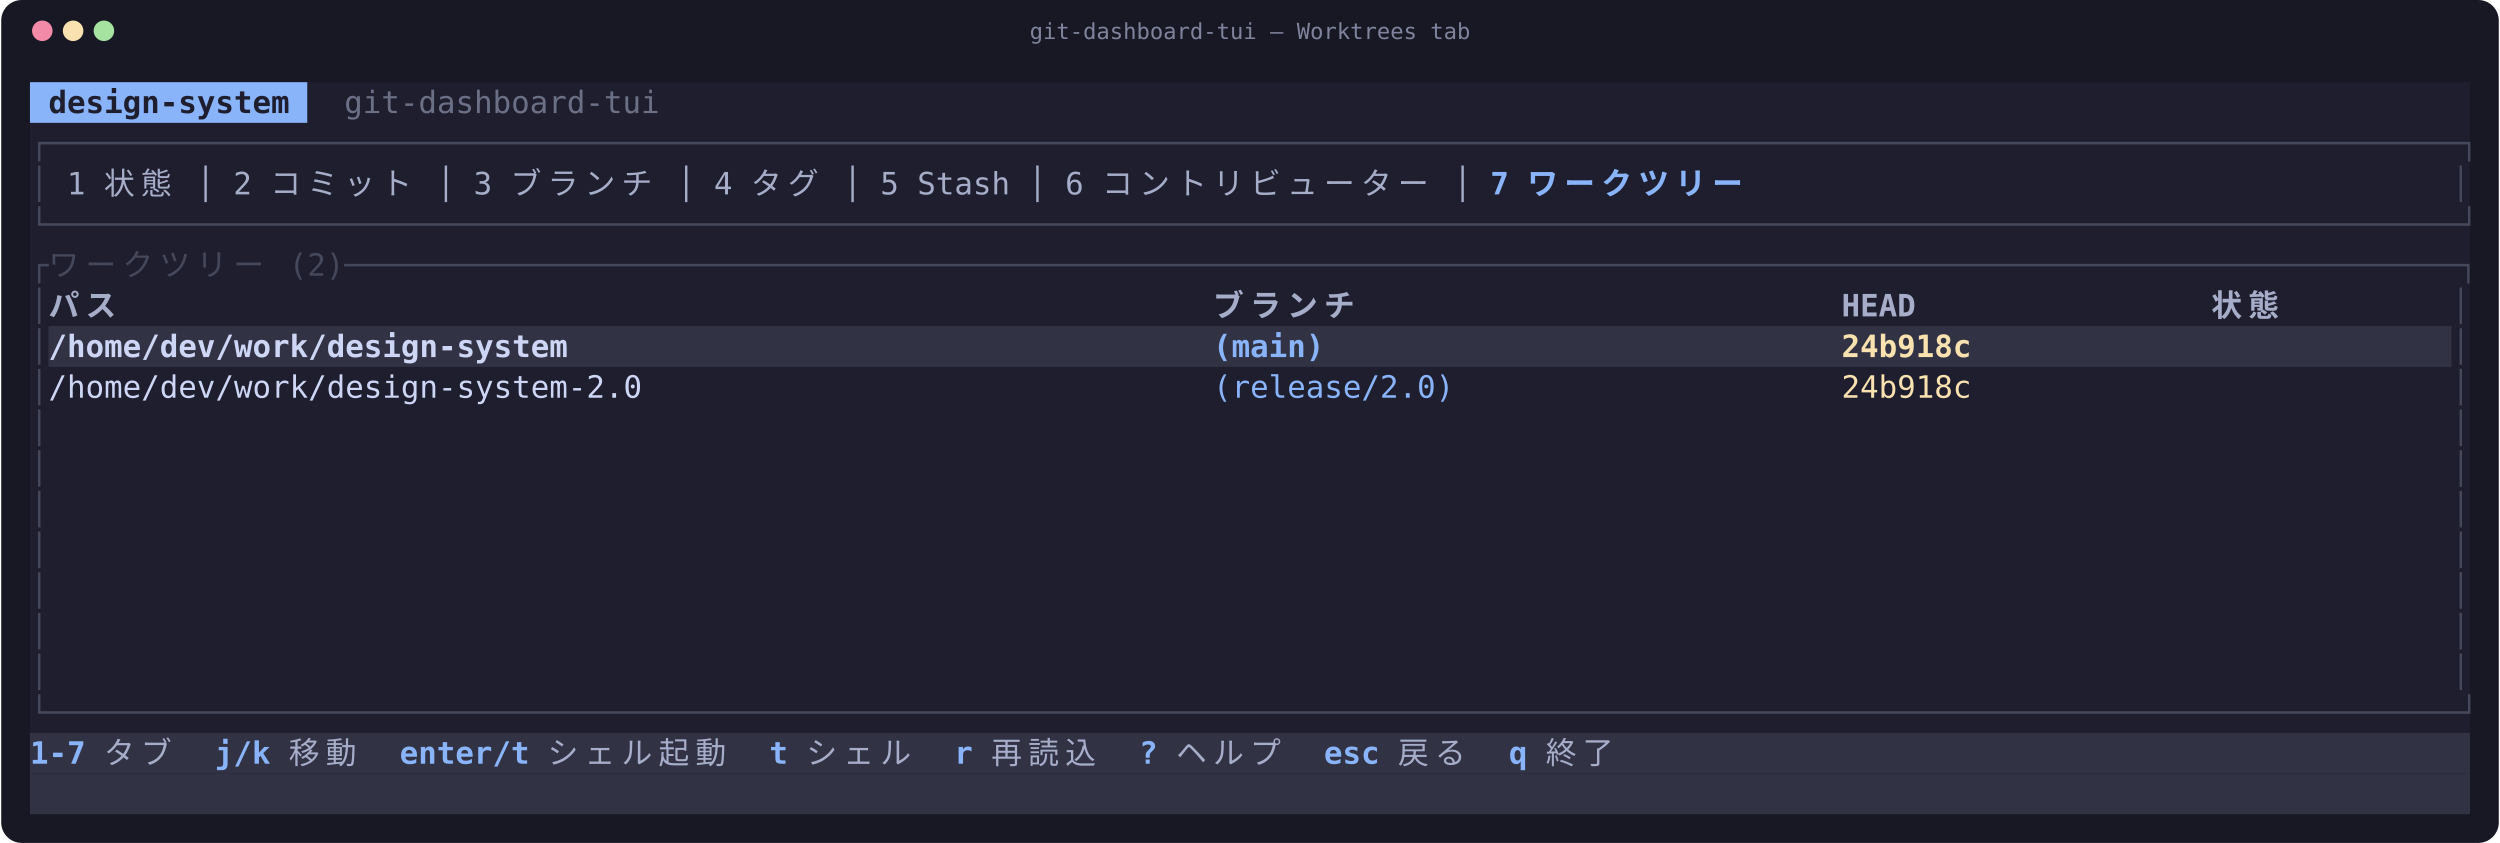
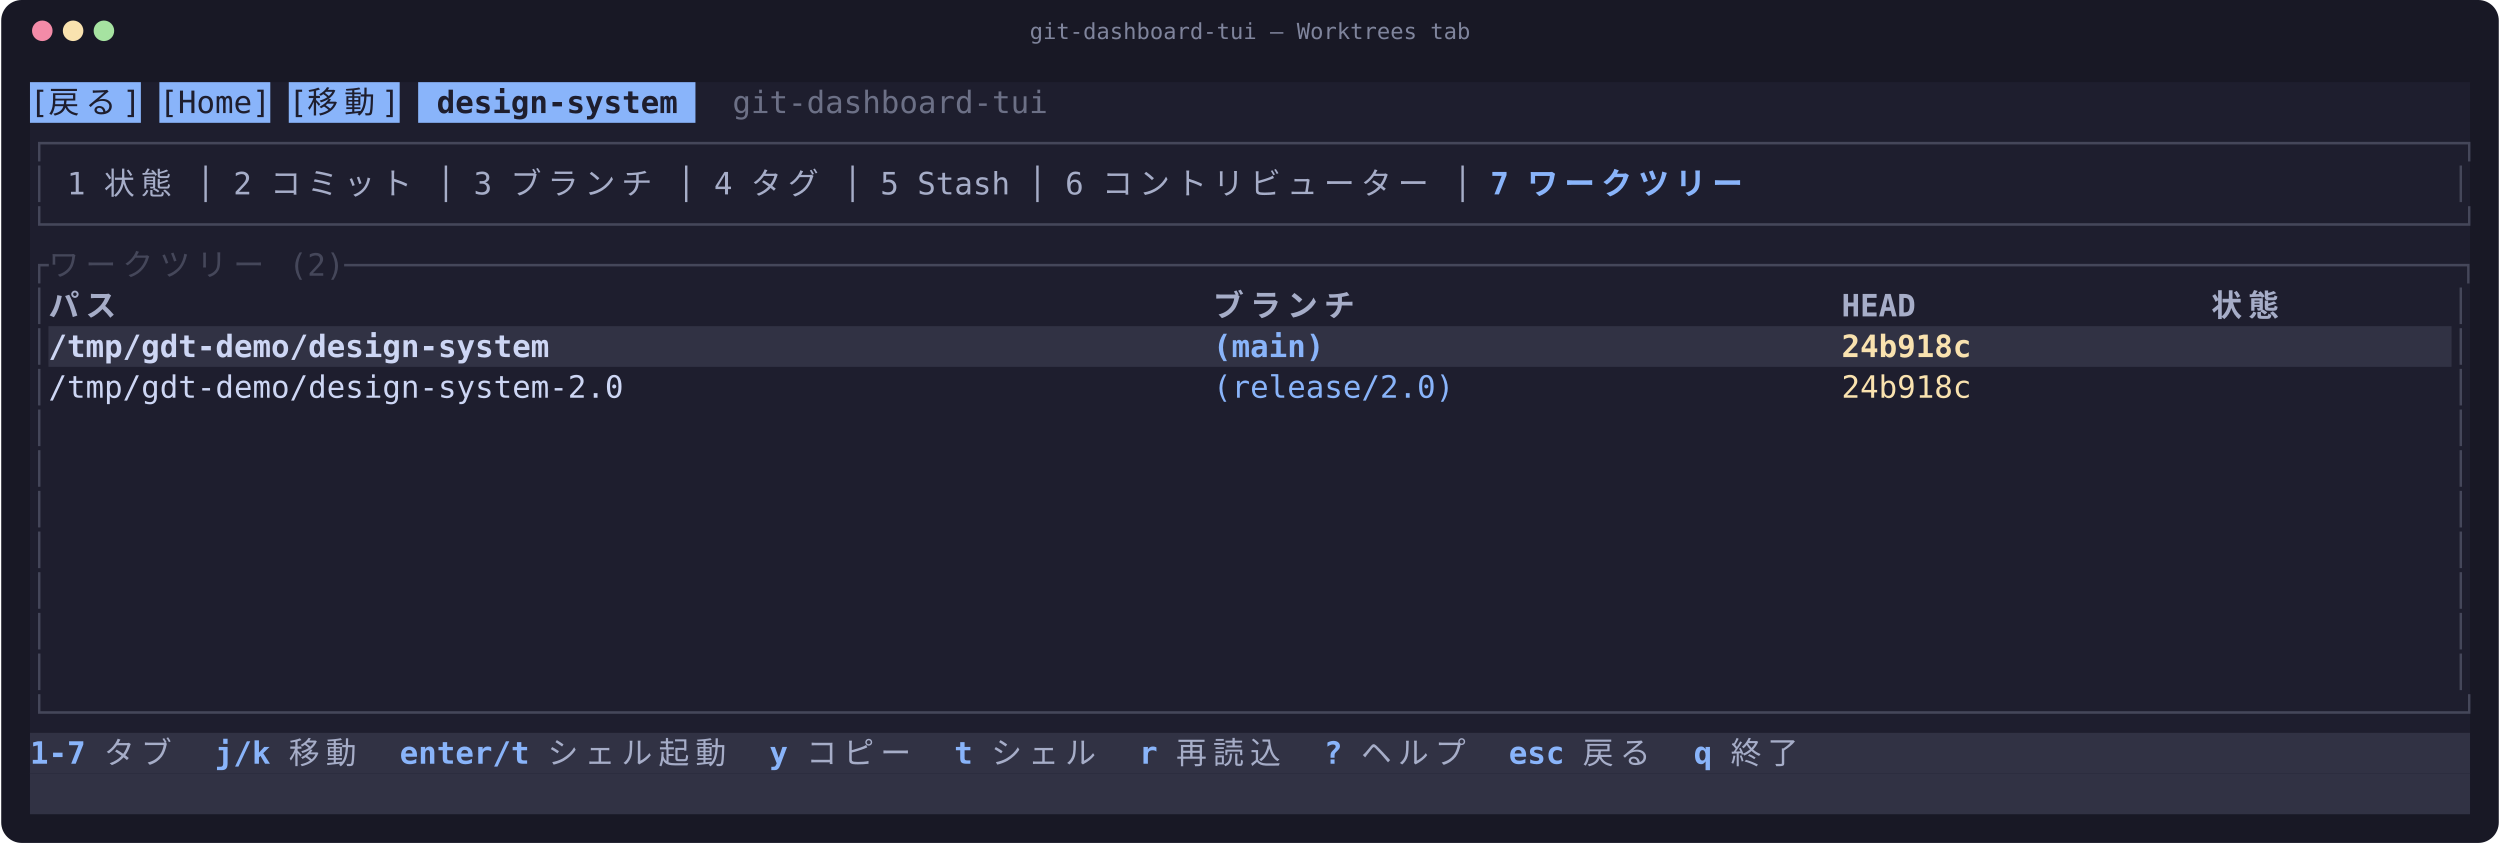
<svg xmlns="http://www.w3.org/2000/svg" width="1216" height="410" viewBox="0 0 1216.00 410.40" font-family="ui-monospace,SFMono-Regular,Menlo,Consolas,'DejaVu Sans Mono','Noto Sans Mono CJK JP','Hiragino Kaku Gothic ProN','Yu Gothic',monospace" font-size="15.0">
  <rect width="1216.00" height="410.40" rx="10" fill="#181825" />
  <circle cx="20.0" cy="15.0" r="5" fill="#f38ba8" />
  <circle cx="35.0" cy="15.0" r="5" fill="#f9e2af" />
  <circle cx="50.0" cy="15.0" r="5" fill="#a6e3a1" />
  <text x="608.0" y="19.0" fill="#7f849c" font-size="10.8" text-anchor="middle">git-dashboard-tui — Worktrees tab</text>
  <rect x="14.00" y="40.00" width="1188.00" height="356.40" fill="#1e1e2e" />
-   <rect x="14.00" y="40.00" width="135.00" height="19.80" fill="#89b4fa" />
-   <text x="23.00" y="55.05" fill="#1e1e2e" font-weight="bold" xml:space="preserve">design-system</text>
-   <text x="167.00" y="55.05" fill="#6c7086" xml:space="preserve">git-dashboard-tui</text>
-   <text x="14.00" y="74.85" fill="#45475a" xml:space="preserve">┌──────────────────────────────────────────────────────────────────────────────────────────────────────────────────────────────────┐</text>
-   <text x="14.00" y="94.65" fill="#45475a" xml:space="preserve">│</text>
-   <text x="32.00" y="94.65" fill="#a6adc8" xml:space="preserve">1</text>
-   <text x="50.00" y="94.65" fill="#a6adc8">状</text>
-   <text x="68.00" y="94.65" fill="#a6adc8">態</text>
-   <text x="95.00" y="94.65" fill="#a6adc8" xml:space="preserve">│</text>
-   <text x="113.00" y="94.65" fill="#a6adc8" xml:space="preserve">2</text>
-   <text x="131.00" y="94.65" fill="#a6adc8">コ</text>
-   <text x="149.00" y="94.65" fill="#a6adc8">ミ</text>
-   <text x="167.00" y="94.65" fill="#a6adc8">ッ</text>
-   <text x="185.00" y="94.65" fill="#a6adc8">ト</text>
-   <text x="212.00" y="94.65" fill="#a6adc8" xml:space="preserve">│</text>
-   <text x="230.00" y="94.65" fill="#a6adc8" xml:space="preserve">3</text>
-   <text x="248.00" y="94.65" fill="#a6adc8">ブ</text>
-   <text x="266.00" y="94.65" fill="#a6adc8">ラ</text>
-   <text x="284.00" y="94.65" fill="#a6adc8">ン</text>
-   <text x="302.00" y="94.65" fill="#a6adc8">チ</text>
-   <text x="329.00" y="94.65" fill="#a6adc8" xml:space="preserve">│</text>
-   <text x="347.00" y="94.65" fill="#a6adc8" xml:space="preserve">4</text>
-   <text x="365.00" y="94.65" fill="#a6adc8">タ</text>
-   <text x="383.00" y="94.65" fill="#a6adc8">グ</text>
-   <text x="410.00" y="94.65" fill="#a6adc8" xml:space="preserve">│</text>
-   <text x="428.00" y="94.65" fill="#a6adc8" xml:space="preserve">5</text>
-   <text x="446.00" y="94.65" fill="#a6adc8" xml:space="preserve">Stash</text>
-   <text x="500.00" y="94.65" fill="#a6adc8" xml:space="preserve">│</text>
-   <text x="518.00" y="94.65" fill="#a6adc8" xml:space="preserve">6</text>
-   <text x="536.00" y="94.65" fill="#a6adc8">コ</text>
-   <text x="554.00" y="94.65" fill="#a6adc8">ン</text>
-   <text x="572.00" y="94.65" fill="#a6adc8">ト</text>
-   <text x="590.00" y="94.65" fill="#a6adc8">リ</text>
-   <text x="608.00" y="94.65" fill="#a6adc8">ビ</text>
-   <text x="626.00" y="94.65" fill="#a6adc8">ュ</text>
-   <text x="644.00" y="94.65" fill="#a6adc8">ー</text>
-   <text x="662.00" y="94.65" fill="#a6adc8">タ</text>
-   <text x="680.00" y="94.65" fill="#a6adc8">ー</text>
-   <text x="707.00" y="94.65" fill="#a6adc8" xml:space="preserve">│</text>
-   <text x="725.00" y="94.65" fill="#89b4fa" font-weight="bold" xml:space="preserve">7</text>
-   <text x="743.00" y="94.65" fill="#89b4fa" font-weight="bold">ワ</text>
-   <text x="761.00" y="94.65" fill="#89b4fa" font-weight="bold">ー</text>
-   <text x="779.00" y="94.65" fill="#89b4fa" font-weight="bold">ク</text>
-   <text x="797.00" y="94.65" fill="#89b4fa" font-weight="bold">ツ</text>
-   <text x="815.00" y="94.65" fill="#89b4fa" font-weight="bold">リ</text>
-   <text x="833.00" y="94.65" fill="#89b4fa" font-weight="bold">ー</text>
-   <text x="1193.00" y="94.65" fill="#45475a" xml:space="preserve">│</text>
-   <text x="14.00" y="114.45" fill="#45475a" xml:space="preserve">└──────────────────────────────────────────────────────────────────────────────────────────────────────────────────────────────────┘</text>
-   <text x="14.00" y="134.25" fill="#45475a">┌</text>
-   <text x="23.00" y="134.25" fill="#45475a">ワ</text>
-   <text x="41.00" y="134.25" fill="#45475a">ー</text>
-   <text x="59.00" y="134.25" fill="#45475a">ク</text>
-   <text x="77.00" y="134.25" fill="#45475a">ツ</text>
-   <text x="95.00" y="134.25" fill="#45475a">リ</text>
-   <text x="113.00" y="134.25" fill="#45475a">ー</text>
-   <text x="140.00" y="134.25" fill="#45475a" xml:space="preserve">(2)──────────────────────────────────────────────────────────────────────────────────────────────────────────────────┐</text>
-   <text x="14.00" y="154.05" fill="#45475a" xml:space="preserve">│</text>
-   <text x="23.00" y="154.05" fill="#a6adc8" font-weight="bold">パ</text>
-   <text x="41.00" y="154.05" fill="#a6adc8" font-weight="bold">ス</text>
-   <text x="590.00" y="154.05" fill="#a6adc8" font-weight="bold">ブ</text>
-   <text x="608.00" y="154.05" fill="#a6adc8" font-weight="bold">ラ</text>
-   <text x="626.00" y="154.05" fill="#a6adc8" font-weight="bold">ン</text>
-   <text x="644.00" y="154.05" fill="#a6adc8" font-weight="bold">チ</text>
-   <text x="896.00" y="154.05" fill="#a6adc8" font-weight="bold" xml:space="preserve">HEAD</text>
-   <text x="1076.00" y="154.05" fill="#a6adc8" font-weight="bold">状</text>
-   <text x="1094.00" y="154.05" fill="#a6adc8" font-weight="bold">態</text>
-   <text x="1193.00" y="154.05" fill="#45475a" xml:space="preserve">│</text>
+   <rect x="14.00" y="40.00" width="54.00" height="19.80" fill="#89b4fa" />
+   <rect x="77.00" y="40.00" width="54.00" height="19.80" fill="#89b4fa" />
+   <rect x="140.00" y="40.00" width="54.00" height="19.80" fill="#89b4fa" />
+   <rect x="203.00" y="40.00" width="135.00" height="19.80" fill="#89b4fa" />
+   <text x="14.00" y="55.05" fill="#1e1e2e" textLength="9.00" lengthAdjust="spacingAndGlyphs">[</text>
+   <text x="23.00" y="55.05" fill="#1e1e2e" textLength="18.00" lengthAdjust="spacingAndGlyphs">戻</text>
+   <text x="41.00" y="55.05" fill="#1e1e2e" textLength="18.00" lengthAdjust="spacingAndGlyphs">る</text>
+   <text x="59.00" y="55.05" fill="#1e1e2e" textLength="9.00" lengthAdjust="spacingAndGlyphs" xml:space="preserve">]</text>
+   <text x="77.00" y="55.05" fill="#1e1e2e" textLength="54.00" lengthAdjust="spacingAndGlyphs" xml:space="preserve">[Home]</text>
+   <text x="140.00" y="55.05" fill="#1e1e2e" textLength="9.00" lengthAdjust="spacingAndGlyphs">[</text>
+   <text x="149.00" y="55.05" fill="#1e1e2e" textLength="18.00" lengthAdjust="spacingAndGlyphs">移</text>
+   <text x="167.00" y="55.05" fill="#1e1e2e" textLength="18.00" lengthAdjust="spacingAndGlyphs">動</text>
+   <text x="185.00" y="55.05" fill="#1e1e2e" textLength="9.00" lengthAdjust="spacingAndGlyphs" xml:space="preserve">]</text>
+   <text x="212.00" y="55.05" fill="#1e1e2e" font-weight="bold" textLength="117.00" lengthAdjust="spacingAndGlyphs" xml:space="preserve">design-system</text>
+   <text x="356.00" y="55.05" fill="#6c7086" textLength="153.00" lengthAdjust="spacingAndGlyphs" xml:space="preserve">git-dashboard-tui</text>
+   <text x="14.00" y="74.85" fill="#45475a" textLength="1188.00" lengthAdjust="spacingAndGlyphs" xml:space="preserve">┌──────────────────────────────────────────────────────────────────────────────────────────────────────────────────────────────────┐</text>
+   <text x="14.00" y="94.65" fill="#45475a" textLength="9.00" lengthAdjust="spacingAndGlyphs" xml:space="preserve">│</text>
+   <text x="32.00" y="94.65" fill="#a6adc8" textLength="9.00" lengthAdjust="spacingAndGlyphs" xml:space="preserve">1</text>
+   <text x="50.00" y="94.65" fill="#a6adc8" textLength="18.00" lengthAdjust="spacingAndGlyphs">状</text>
+   <text x="68.00" y="94.65" fill="#a6adc8" textLength="18.00" lengthAdjust="spacingAndGlyphs">態</text>
+   <text x="95.00" y="94.65" fill="#a6adc8" textLength="9.00" lengthAdjust="spacingAndGlyphs" xml:space="preserve">│</text>
+   <text x="113.00" y="94.65" fill="#a6adc8" textLength="9.00" lengthAdjust="spacingAndGlyphs" xml:space="preserve">2</text>
+   <text x="131.00" y="94.65" fill="#a6adc8" textLength="18.00" lengthAdjust="spacingAndGlyphs">コ</text>
+   <text x="149.00" y="94.65" fill="#a6adc8" textLength="18.00" lengthAdjust="spacingAndGlyphs">ミ</text>
+   <text x="167.00" y="94.65" fill="#a6adc8" textLength="18.00" lengthAdjust="spacingAndGlyphs">ッ</text>
+   <text x="185.00" y="94.65" fill="#a6adc8" textLength="18.00" lengthAdjust="spacingAndGlyphs">ト</text>
+   <text x="212.00" y="94.65" fill="#a6adc8" textLength="9.00" lengthAdjust="spacingAndGlyphs" xml:space="preserve">│</text>
+   <text x="230.00" y="94.65" fill="#a6adc8" textLength="9.00" lengthAdjust="spacingAndGlyphs" xml:space="preserve">3</text>
+   <text x="248.00" y="94.65" fill="#a6adc8" textLength="18.00" lengthAdjust="spacingAndGlyphs">ブ</text>
+   <text x="266.00" y="94.65" fill="#a6adc8" textLength="18.00" lengthAdjust="spacingAndGlyphs">ラ</text>
+   <text x="284.00" y="94.65" fill="#a6adc8" textLength="18.00" lengthAdjust="spacingAndGlyphs">ン</text>
+   <text x="302.00" y="94.65" fill="#a6adc8" textLength="18.00" lengthAdjust="spacingAndGlyphs">チ</text>
+   <text x="329.00" y="94.65" fill="#a6adc8" textLength="9.00" lengthAdjust="spacingAndGlyphs" xml:space="preserve">│</text>
+   <text x="347.00" y="94.65" fill="#a6adc8" textLength="9.00" lengthAdjust="spacingAndGlyphs" xml:space="preserve">4</text>
+   <text x="365.00" y="94.65" fill="#a6adc8" textLength="18.00" lengthAdjust="spacingAndGlyphs">タ</text>
+   <text x="383.00" y="94.65" fill="#a6adc8" textLength="18.00" lengthAdjust="spacingAndGlyphs">グ</text>
+   <text x="410.00" y="94.65" fill="#a6adc8" textLength="9.00" lengthAdjust="spacingAndGlyphs" xml:space="preserve">│</text>
+   <text x="428.00" y="94.65" fill="#a6adc8" textLength="9.00" lengthAdjust="spacingAndGlyphs" xml:space="preserve">5</text>
+   <text x="446.00" y="94.65" fill="#a6adc8" textLength="45.00" lengthAdjust="spacingAndGlyphs" xml:space="preserve">Stash</text>
+   <text x="500.00" y="94.65" fill="#a6adc8" textLength="9.00" lengthAdjust="spacingAndGlyphs" xml:space="preserve">│</text>
+   <text x="518.00" y="94.65" fill="#a6adc8" textLength="9.00" lengthAdjust="spacingAndGlyphs" xml:space="preserve">6</text>
+   <text x="536.00" y="94.65" fill="#a6adc8" textLength="18.00" lengthAdjust="spacingAndGlyphs">コ</text>
+   <text x="554.00" y="94.65" fill="#a6adc8" textLength="18.00" lengthAdjust="spacingAndGlyphs">ン</text>
+   <text x="572.00" y="94.65" fill="#a6adc8" textLength="18.00" lengthAdjust="spacingAndGlyphs">ト</text>
+   <text x="590.00" y="94.65" fill="#a6adc8" textLength="18.00" lengthAdjust="spacingAndGlyphs">リ</text>
+   <text x="608.00" y="94.65" fill="#a6adc8" textLength="18.00" lengthAdjust="spacingAndGlyphs">ビ</text>
+   <text x="626.00" y="94.65" fill="#a6adc8" textLength="18.00" lengthAdjust="spacingAndGlyphs">ュ</text>
+   <text x="644.00" y="94.65" fill="#a6adc8" textLength="18.00" lengthAdjust="spacingAndGlyphs">ー</text>
+   <text x="662.00" y="94.65" fill="#a6adc8" textLength="18.00" lengthAdjust="spacingAndGlyphs">タ</text>
+   <text x="680.00" y="94.65" fill="#a6adc8" textLength="18.00" lengthAdjust="spacingAndGlyphs">ー</text>
+   <text x="707.00" y="94.65" fill="#a6adc8" textLength="9.00" lengthAdjust="spacingAndGlyphs" xml:space="preserve">│</text>
+   <text x="725.00" y="94.65" fill="#89b4fa" font-weight="bold" textLength="9.00" lengthAdjust="spacingAndGlyphs" xml:space="preserve">7</text>
+   <text x="743.00" y="94.65" fill="#89b4fa" font-weight="bold" textLength="18.00" lengthAdjust="spacingAndGlyphs">ワ</text>
+   <text x="761.00" y="94.65" fill="#89b4fa" font-weight="bold" textLength="18.00" lengthAdjust="spacingAndGlyphs">ー</text>
+   <text x="779.00" y="94.65" fill="#89b4fa" font-weight="bold" textLength="18.00" lengthAdjust="spacingAndGlyphs">ク</text>
+   <text x="797.00" y="94.65" fill="#89b4fa" font-weight="bold" textLength="18.00" lengthAdjust="spacingAndGlyphs">ツ</text>
+   <text x="815.00" y="94.65" fill="#89b4fa" font-weight="bold" textLength="18.00" lengthAdjust="spacingAndGlyphs">リ</text>
+   <text x="833.00" y="94.65" fill="#89b4fa" font-weight="bold" textLength="18.00" lengthAdjust="spacingAndGlyphs">ー</text>
+   <text x="1193.00" y="94.65" fill="#45475a" textLength="9.00" lengthAdjust="spacingAndGlyphs" xml:space="preserve">│</text>
+   <text x="14.00" y="114.45" fill="#45475a" textLength="1188.00" lengthAdjust="spacingAndGlyphs" xml:space="preserve">└──────────────────────────────────────────────────────────────────────────────────────────────────────────────────────────────────┘</text>
+   <text x="14.00" y="134.25" fill="#45475a" textLength="9.00" lengthAdjust="spacingAndGlyphs">┌</text>
+   <text x="23.00" y="134.25" fill="#45475a" textLength="18.00" lengthAdjust="spacingAndGlyphs">ワ</text>
+   <text x="41.00" y="134.25" fill="#45475a" textLength="18.00" lengthAdjust="spacingAndGlyphs">ー</text>
+   <text x="59.00" y="134.25" fill="#45475a" textLength="18.00" lengthAdjust="spacingAndGlyphs">ク</text>
+   <text x="77.00" y="134.25" fill="#45475a" textLength="18.00" lengthAdjust="spacingAndGlyphs">ツ</text>
+   <text x="95.00" y="134.25" fill="#45475a" textLength="18.00" lengthAdjust="spacingAndGlyphs">リ</text>
+   <text x="113.00" y="134.25" fill="#45475a" textLength="18.00" lengthAdjust="spacingAndGlyphs">ー</text>
+   <text x="140.00" y="134.25" fill="#45475a" textLength="1062.00" lengthAdjust="spacingAndGlyphs" xml:space="preserve">(2)──────────────────────────────────────────────────────────────────────────────────────────────────────────────────┐</text>
+   <text x="14.00" y="154.05" fill="#45475a" textLength="9.00" lengthAdjust="spacingAndGlyphs" xml:space="preserve">│</text>
+   <text x="23.00" y="154.05" fill="#a6adc8" font-weight="bold" textLength="18.00" lengthAdjust="spacingAndGlyphs">パ</text>
+   <text x="41.00" y="154.05" fill="#a6adc8" font-weight="bold" textLength="18.00" lengthAdjust="spacingAndGlyphs">ス</text>
+   <text x="590.00" y="154.05" fill="#a6adc8" font-weight="bold" textLength="18.00" lengthAdjust="spacingAndGlyphs">ブ</text>
+   <text x="608.00" y="154.05" fill="#a6adc8" font-weight="bold" textLength="18.00" lengthAdjust="spacingAndGlyphs">ラ</text>
+   <text x="626.00" y="154.05" fill="#a6adc8" font-weight="bold" textLength="18.00" lengthAdjust="spacingAndGlyphs">ン</text>
+   <text x="644.00" y="154.05" fill="#a6adc8" font-weight="bold" textLength="18.00" lengthAdjust="spacingAndGlyphs">チ</text>
+   <text x="896.00" y="154.05" fill="#a6adc8" font-weight="bold" textLength="36.00" lengthAdjust="spacingAndGlyphs" xml:space="preserve">HEAD</text>
+   <text x="1076.00" y="154.05" fill="#a6adc8" font-weight="bold" textLength="18.00" lengthAdjust="spacingAndGlyphs">状</text>
+   <text x="1094.00" y="154.05" fill="#a6adc8" font-weight="bold" textLength="18.00" lengthAdjust="spacingAndGlyphs">態</text>
+   <text x="1193.00" y="154.05" fill="#45475a" textLength="9.00" lengthAdjust="spacingAndGlyphs" xml:space="preserve">│</text>
  <rect x="23.00" y="158.80" width="1170.00" height="19.80" fill="#313244" />
-   <text x="14.00" y="173.85" fill="#45475a" xml:space="preserve">│</text>
-   <text x="23.00" y="173.85" fill="#cdd6f4" font-weight="bold" xml:space="preserve">/home/dev/work/design-system</text>
-   <text x="590.00" y="173.85" fill="#89b4fa" font-weight="bold" xml:space="preserve">(main)</text>
-   <text x="896.00" y="173.85" fill="#f9e2af" font-weight="bold" xml:space="preserve">24b918c</text>
-   <text x="1193.00" y="173.85" fill="#45475a" xml:space="preserve">│</text>
-   <text x="14.00" y="193.65" fill="#45475a" xml:space="preserve">│</text>
-   <text x="23.00" y="193.65" fill="#cdd6f4" xml:space="preserve">/home/dev/work/design-system-2.0</text>
-   <text x="590.00" y="193.65" fill="#89b4fa" xml:space="preserve">(release/2.0)</text>
-   <text x="896.00" y="193.65" fill="#f9e2af" xml:space="preserve">24b918c</text>
-   <text x="1193.00" y="193.65" fill="#45475a" xml:space="preserve">│</text>
-   <text x="14.00" y="213.45" fill="#45475a" xml:space="preserve">│</text>
-   <text x="1193.00" y="213.45" fill="#45475a" xml:space="preserve">│</text>
-   <text x="14.00" y="233.25" fill="#45475a" xml:space="preserve">│</text>
-   <text x="1193.00" y="233.25" fill="#45475a" xml:space="preserve">│</text>
-   <text x="14.00" y="253.05" fill="#45475a" xml:space="preserve">│</text>
-   <text x="1193.00" y="253.05" fill="#45475a" xml:space="preserve">│</text>
-   <text x="14.00" y="272.85" fill="#45475a" xml:space="preserve">│</text>
-   <text x="1193.00" y="272.85" fill="#45475a" xml:space="preserve">│</text>
-   <text x="14.00" y="292.65" fill="#45475a" xml:space="preserve">│</text>
-   <text x="1193.00" y="292.65" fill="#45475a" xml:space="preserve">│</text>
-   <text x="14.00" y="312.45" fill="#45475a" xml:space="preserve">│</text>
-   <text x="1193.00" y="312.45" fill="#45475a" xml:space="preserve">│</text>
-   <text x="14.00" y="332.25" fill="#45475a" xml:space="preserve">│</text>
-   <text x="1193.00" y="332.25" fill="#45475a" xml:space="preserve">│</text>
-   <text x="14.00" y="352.05" fill="#45475a" xml:space="preserve">└──────────────────────────────────────────────────────────────────────────────────────────────────────────────────────────────────┘</text>
+   <text x="14.00" y="173.85" fill="#45475a" textLength="9.00" lengthAdjust="spacingAndGlyphs" xml:space="preserve">│</text>
+   <text x="23.00" y="173.85" fill="#cdd6f4" font-weight="bold" textLength="243.00" lengthAdjust="spacingAndGlyphs" xml:space="preserve">/tmp/gdt-demo/design-system</text>
+   <text x="590.00" y="173.85" fill="#89b4fa" font-weight="bold" textLength="54.00" lengthAdjust="spacingAndGlyphs" xml:space="preserve">(main)</text>
+   <text x="896.00" y="173.85" fill="#f9e2af" font-weight="bold" textLength="63.00" lengthAdjust="spacingAndGlyphs" xml:space="preserve">24b918c</text>
+   <text x="1193.00" y="173.85" fill="#45475a" textLength="9.00" lengthAdjust="spacingAndGlyphs" xml:space="preserve">│</text>
+   <text x="14.00" y="193.65" fill="#45475a" textLength="9.00" lengthAdjust="spacingAndGlyphs" xml:space="preserve">│</text>
+   <text x="23.00" y="193.65" fill="#cdd6f4" textLength="279.00" lengthAdjust="spacingAndGlyphs" xml:space="preserve">/tmp/gdt-demo/design-system-2.0</text>
+   <text x="590.00" y="193.65" fill="#89b4fa" textLength="117.00" lengthAdjust="spacingAndGlyphs" xml:space="preserve">(release/2.0)</text>
+   <text x="896.00" y="193.65" fill="#f9e2af" textLength="63.00" lengthAdjust="spacingAndGlyphs" xml:space="preserve">24b918c</text>
+   <text x="1193.00" y="193.65" fill="#45475a" textLength="9.00" lengthAdjust="spacingAndGlyphs" xml:space="preserve">│</text>
+   <text x="14.00" y="213.45" fill="#45475a" textLength="9.00" lengthAdjust="spacingAndGlyphs" xml:space="preserve">│</text>
+   <text x="1193.00" y="213.45" fill="#45475a" textLength="9.00" lengthAdjust="spacingAndGlyphs" xml:space="preserve">│</text>
+   <text x="14.00" y="233.25" fill="#45475a" textLength="9.00" lengthAdjust="spacingAndGlyphs" xml:space="preserve">│</text>
+   <text x="1193.00" y="233.25" fill="#45475a" textLength="9.00" lengthAdjust="spacingAndGlyphs" xml:space="preserve">│</text>
+   <text x="14.00" y="253.05" fill="#45475a" textLength="9.00" lengthAdjust="spacingAndGlyphs" xml:space="preserve">│</text>
+   <text x="1193.00" y="253.05" fill="#45475a" textLength="9.00" lengthAdjust="spacingAndGlyphs" xml:space="preserve">│</text>
+   <text x="14.00" y="272.85" fill="#45475a" textLength="9.00" lengthAdjust="spacingAndGlyphs" xml:space="preserve">│</text>
+   <text x="1193.00" y="272.85" fill="#45475a" textLength="9.00" lengthAdjust="spacingAndGlyphs" xml:space="preserve">│</text>
+   <text x="14.00" y="292.65" fill="#45475a" textLength="9.00" lengthAdjust="spacingAndGlyphs" xml:space="preserve">│</text>
+   <text x="1193.00" y="292.65" fill="#45475a" textLength="9.00" lengthAdjust="spacingAndGlyphs" xml:space="preserve">│</text>
+   <text x="14.00" y="312.45" fill="#45475a" textLength="9.00" lengthAdjust="spacingAndGlyphs" xml:space="preserve">│</text>
+   <text x="1193.00" y="312.45" fill="#45475a" textLength="9.00" lengthAdjust="spacingAndGlyphs" xml:space="preserve">│</text>
+   <text x="14.00" y="332.25" fill="#45475a" textLength="9.00" lengthAdjust="spacingAndGlyphs" xml:space="preserve">│</text>
+   <text x="1193.00" y="332.25" fill="#45475a" textLength="9.00" lengthAdjust="spacingAndGlyphs" xml:space="preserve">│</text>
+   <text x="14.00" y="352.05" fill="#45475a" textLength="1188.00" lengthAdjust="spacingAndGlyphs" xml:space="preserve">└──────────────────────────────────────────────────────────────────────────────────────────────────────────────────────────────────┘</text>
  <rect x="14.00" y="356.80" width="1188.00" height="19.80" fill="#313244" />
-   <text x="14.00" y="371.85" fill="#89b4fa" font-weight="bold" xml:space="preserve">1-7</text>
-   <text x="50.00" y="371.85" fill="#a6adc8">タ</text>
-   <text x="68.00" y="371.85" fill="#a6adc8">ブ</text>
-   <text x="104.00" y="371.85" fill="#89b4fa" font-weight="bold" xml:space="preserve">j/k</text>
-   <text x="140.00" y="371.85" fill="#a6adc8">移</text>
-   <text x="158.00" y="371.85" fill="#a6adc8">動</text>
-   <text x="194.00" y="371.85" fill="#89b4fa" font-weight="bold" xml:space="preserve">enter/t</text>
-   <text x="266.00" y="371.85" fill="#a6adc8">シ</text>
-   <text x="284.00" y="371.85" fill="#a6adc8">ェ</text>
-   <text x="302.00" y="371.85" fill="#a6adc8">ル</text>
-   <text x="320.00" y="371.85" fill="#a6adc8">起</text>
-   <text x="338.00" y="371.85" fill="#a6adc8">動</text>
-   <text x="374.00" y="371.85" fill="#89b4fa" font-weight="bold" xml:space="preserve">t</text>
-   <text x="392.00" y="371.85" fill="#a6adc8">シ</text>
-   <text x="410.00" y="371.85" fill="#a6adc8">ェ</text>
-   <text x="428.00" y="371.85" fill="#a6adc8">ル</text>
-   <text x="464.00" y="371.85" fill="#89b4fa" font-weight="bold" xml:space="preserve">r</text>
-   <text x="482.00" y="371.85" fill="#a6adc8">再</text>
-   <text x="500.00" y="371.85" fill="#a6adc8">読</text>
-   <text x="518.00" y="371.85" fill="#a6adc8">込</text>
-   <text x="554.00" y="371.85" fill="#89b4fa" font-weight="bold" xml:space="preserve">?</text>
-   <text x="572.00" y="371.85" fill="#a6adc8">ヘ</text>
-   <text x="590.00" y="371.85" fill="#a6adc8">ル</text>
-   <text x="608.00" y="371.85" fill="#a6adc8">プ</text>
-   <text x="644.00" y="371.85" fill="#89b4fa" font-weight="bold" xml:space="preserve">esc</text>
-   <text x="680.00" y="371.85" fill="#a6adc8">戻</text>
-   <text x="698.00" y="371.85" fill="#a6adc8">る</text>
-   <text x="734.00" y="371.85" fill="#89b4fa" font-weight="bold" xml:space="preserve">q</text>
-   <text x="752.00" y="371.85" fill="#a6adc8">終</text>
-   <text x="770.00" y="371.85" fill="#a6adc8">了</text>
+   <text x="14.00" y="371.85" fill="#89b4fa" font-weight="bold" textLength="27.00" lengthAdjust="spacingAndGlyphs" xml:space="preserve">1-7</text>
+   <text x="50.00" y="371.85" fill="#a6adc8" textLength="18.00" lengthAdjust="spacingAndGlyphs">タ</text>
+   <text x="68.00" y="371.85" fill="#a6adc8" textLength="18.00" lengthAdjust="spacingAndGlyphs">ブ</text>
+   <text x="104.00" y="371.85" fill="#89b4fa" font-weight="bold" textLength="27.00" lengthAdjust="spacingAndGlyphs" xml:space="preserve">j/k</text>
+   <text x="140.00" y="371.85" fill="#a6adc8" textLength="18.00" lengthAdjust="spacingAndGlyphs">移</text>
+   <text x="158.00" y="371.85" fill="#a6adc8" textLength="18.00" lengthAdjust="spacingAndGlyphs">動</text>
+   <text x="194.00" y="371.85" fill="#89b4fa" font-weight="bold" textLength="63.00" lengthAdjust="spacingAndGlyphs" xml:space="preserve">enter/t</text>
+   <text x="266.00" y="371.85" fill="#a6adc8" textLength="18.00" lengthAdjust="spacingAndGlyphs">シ</text>
+   <text x="284.00" y="371.85" fill="#a6adc8" textLength="18.00" lengthAdjust="spacingAndGlyphs">ェ</text>
+   <text x="302.00" y="371.85" fill="#a6adc8" textLength="18.00" lengthAdjust="spacingAndGlyphs">ル</text>
+   <text x="320.00" y="371.85" fill="#a6adc8" textLength="18.00" lengthAdjust="spacingAndGlyphs">起</text>
+   <text x="338.00" y="371.85" fill="#a6adc8" textLength="18.00" lengthAdjust="spacingAndGlyphs">動</text>
+   <text x="374.00" y="371.85" fill="#89b4fa" font-weight="bold" textLength="9.00" lengthAdjust="spacingAndGlyphs" xml:space="preserve">y</text>
+   <text x="392.00" y="371.85" fill="#a6adc8" textLength="18.00" lengthAdjust="spacingAndGlyphs">コ</text>
+   <text x="410.00" y="371.85" fill="#a6adc8" textLength="18.00" lengthAdjust="spacingAndGlyphs">ピ</text>
+   <text x="428.00" y="371.85" fill="#a6adc8" textLength="18.00" lengthAdjust="spacingAndGlyphs">ー</text>
+   <text x="464.00" y="371.85" fill="#89b4fa" font-weight="bold" textLength="9.00" lengthAdjust="spacingAndGlyphs" xml:space="preserve">t</text>
+   <text x="482.00" y="371.85" fill="#a6adc8" textLength="18.00" lengthAdjust="spacingAndGlyphs">シ</text>
+   <text x="500.00" y="371.85" fill="#a6adc8" textLength="18.00" lengthAdjust="spacingAndGlyphs">ェ</text>
+   <text x="518.00" y="371.85" fill="#a6adc8" textLength="18.00" lengthAdjust="spacingAndGlyphs">ル</text>
+   <text x="554.00" y="371.85" fill="#89b4fa" font-weight="bold" textLength="9.00" lengthAdjust="spacingAndGlyphs" xml:space="preserve">r</text>
+   <text x="572.00" y="371.85" fill="#a6adc8" textLength="18.00" lengthAdjust="spacingAndGlyphs">再</text>
+   <text x="590.00" y="371.85" fill="#a6adc8" textLength="18.00" lengthAdjust="spacingAndGlyphs">読</text>
+   <text x="608.00" y="371.85" fill="#a6adc8" textLength="18.00" lengthAdjust="spacingAndGlyphs">込</text>
+   <text x="644.00" y="371.85" fill="#89b4fa" font-weight="bold" textLength="9.00" lengthAdjust="spacingAndGlyphs" xml:space="preserve">?</text>
+   <text x="662.00" y="371.85" fill="#a6adc8" textLength="18.00" lengthAdjust="spacingAndGlyphs">ヘ</text>
+   <text x="680.00" y="371.85" fill="#a6adc8" textLength="18.00" lengthAdjust="spacingAndGlyphs">ル</text>
+   <text x="698.00" y="371.85" fill="#a6adc8" textLength="18.00" lengthAdjust="spacingAndGlyphs">プ</text>
+   <text x="734.00" y="371.85" fill="#89b4fa" font-weight="bold" textLength="27.00" lengthAdjust="spacingAndGlyphs" xml:space="preserve">esc</text>
+   <text x="770.00" y="371.85" fill="#a6adc8" textLength="18.00" lengthAdjust="spacingAndGlyphs">戻</text>
+   <text x="788.00" y="371.85" fill="#a6adc8" textLength="18.00" lengthAdjust="spacingAndGlyphs">る</text>
+   <text x="824.00" y="371.85" fill="#89b4fa" font-weight="bold" textLength="9.00" lengthAdjust="spacingAndGlyphs" xml:space="preserve">q</text>
+   <text x="842.00" y="371.85" fill="#a6adc8" textLength="18.00" lengthAdjust="spacingAndGlyphs">終</text>
+   <text x="860.00" y="371.85" fill="#a6adc8" textLength="18.00" lengthAdjust="spacingAndGlyphs">了</text>
  <rect x="14.00" y="376.60" width="1188.00" height="19.80" fill="#313244" />
</svg>
